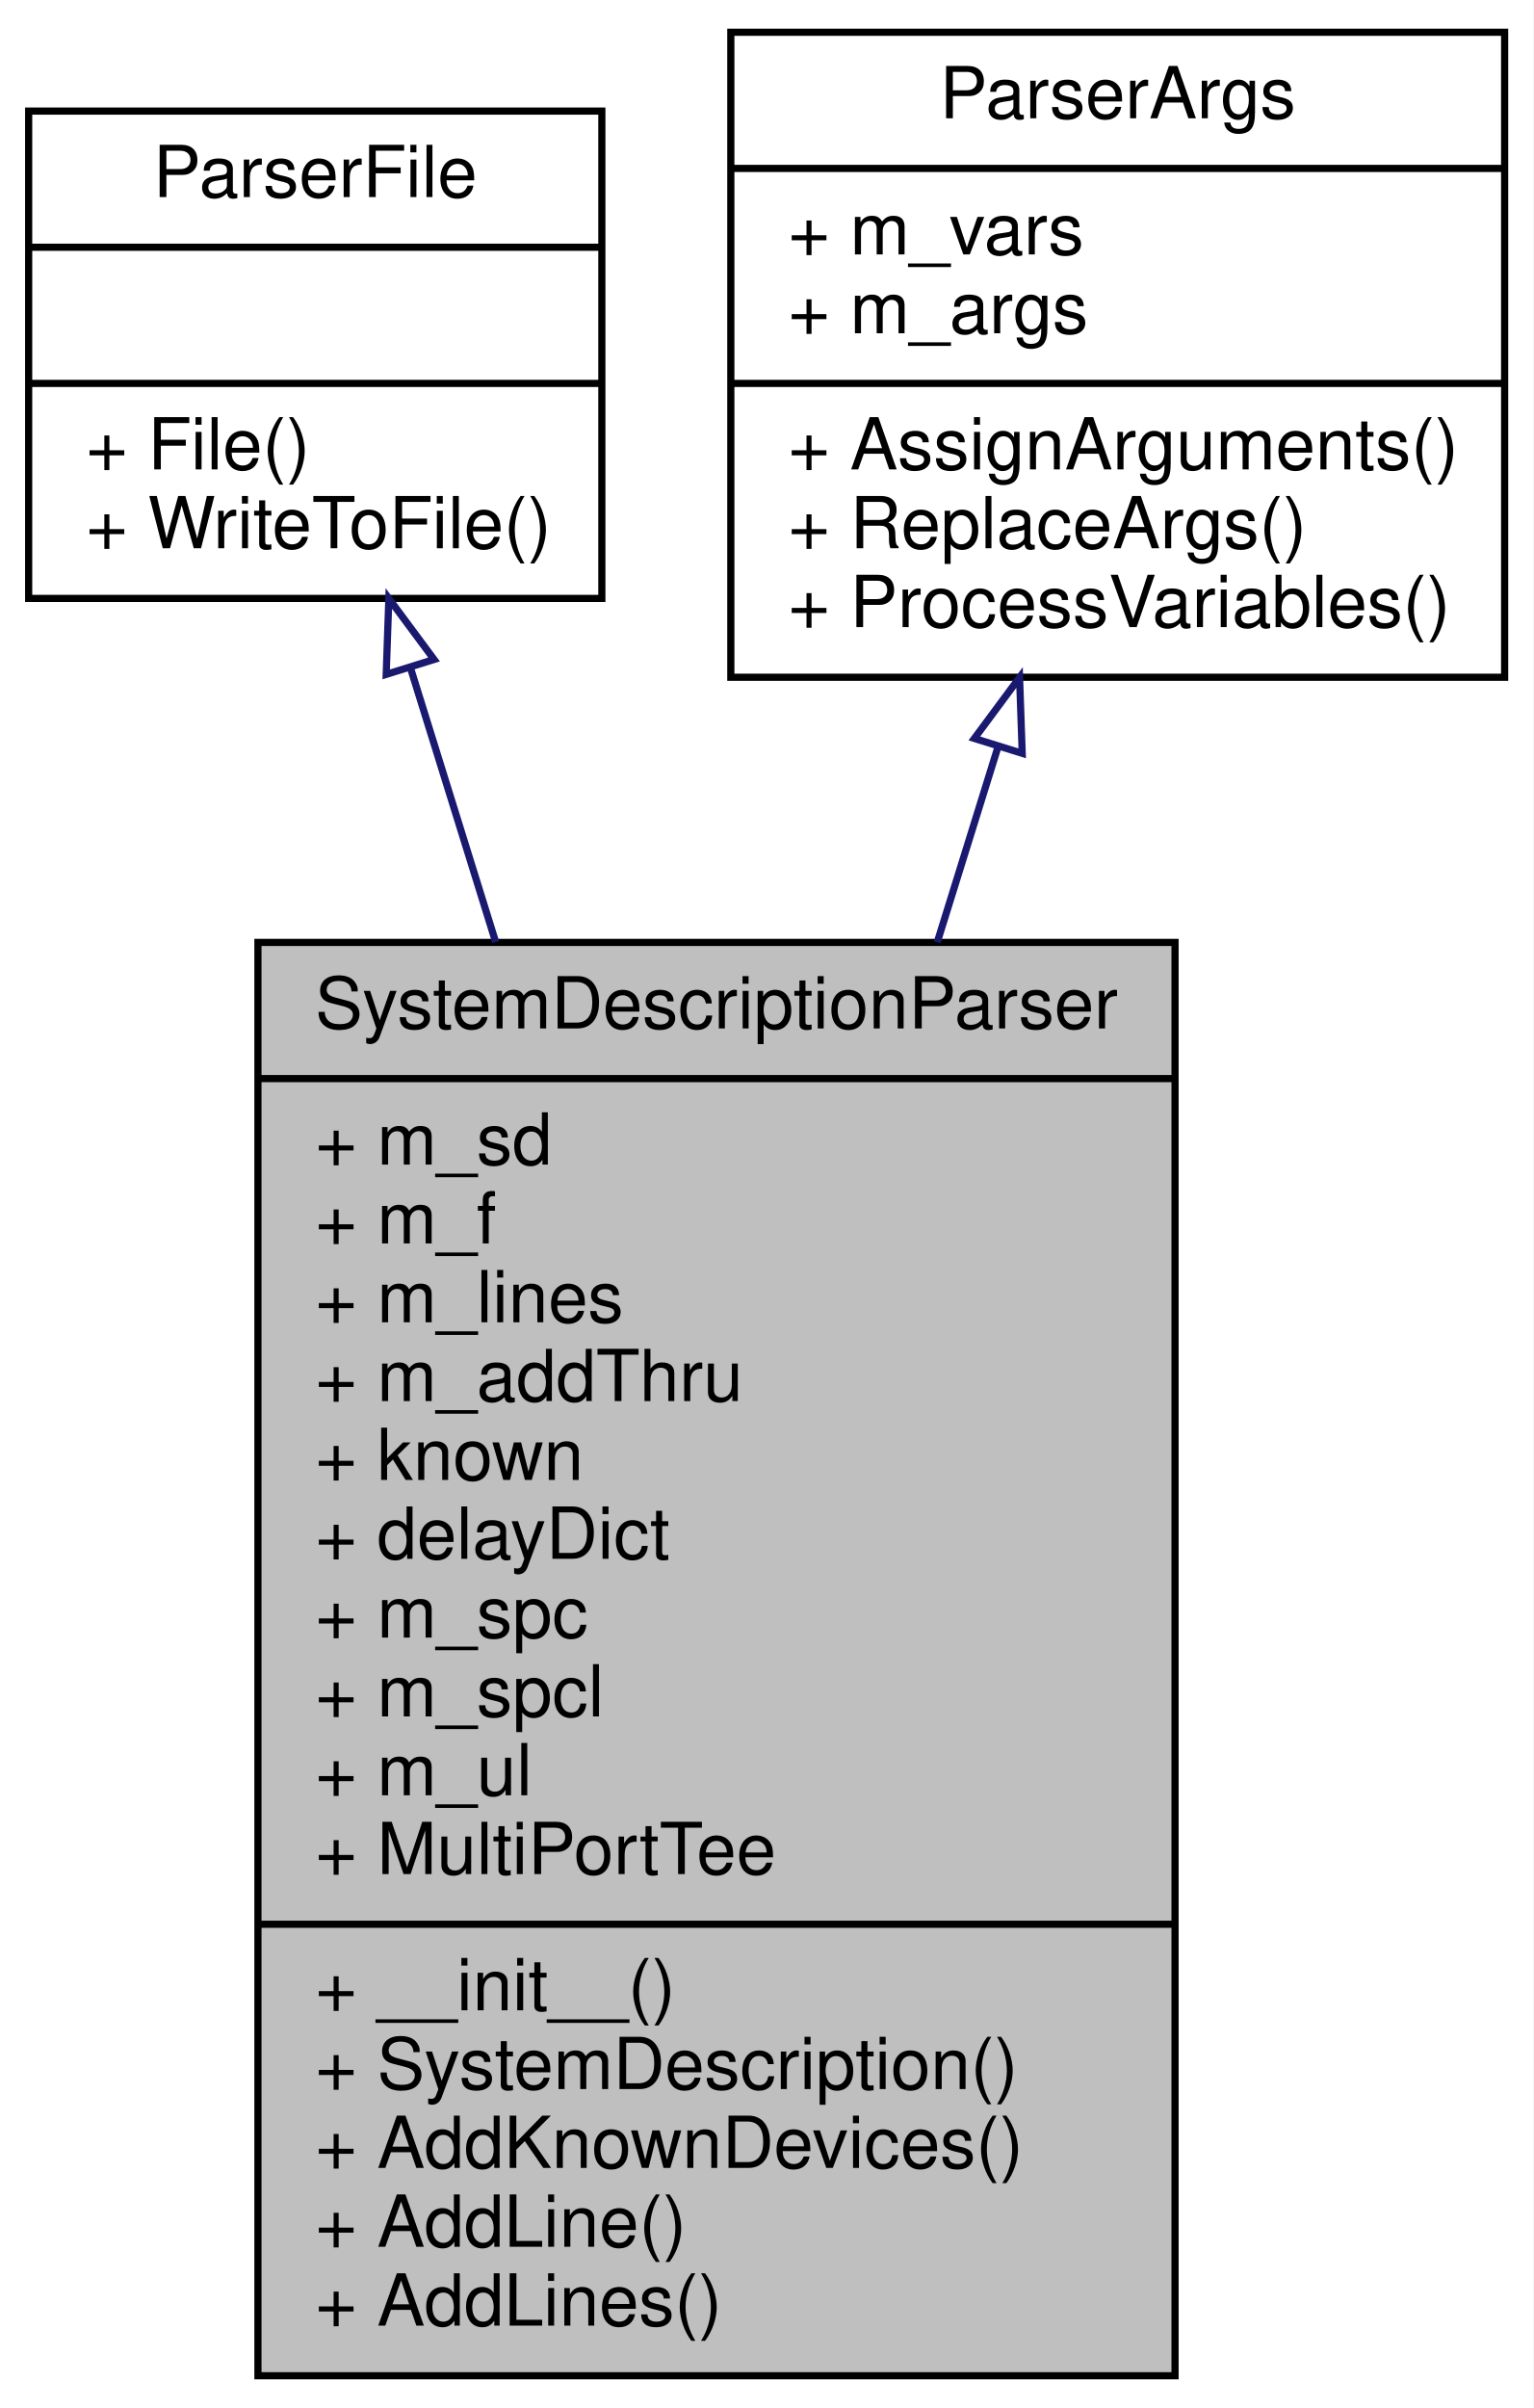
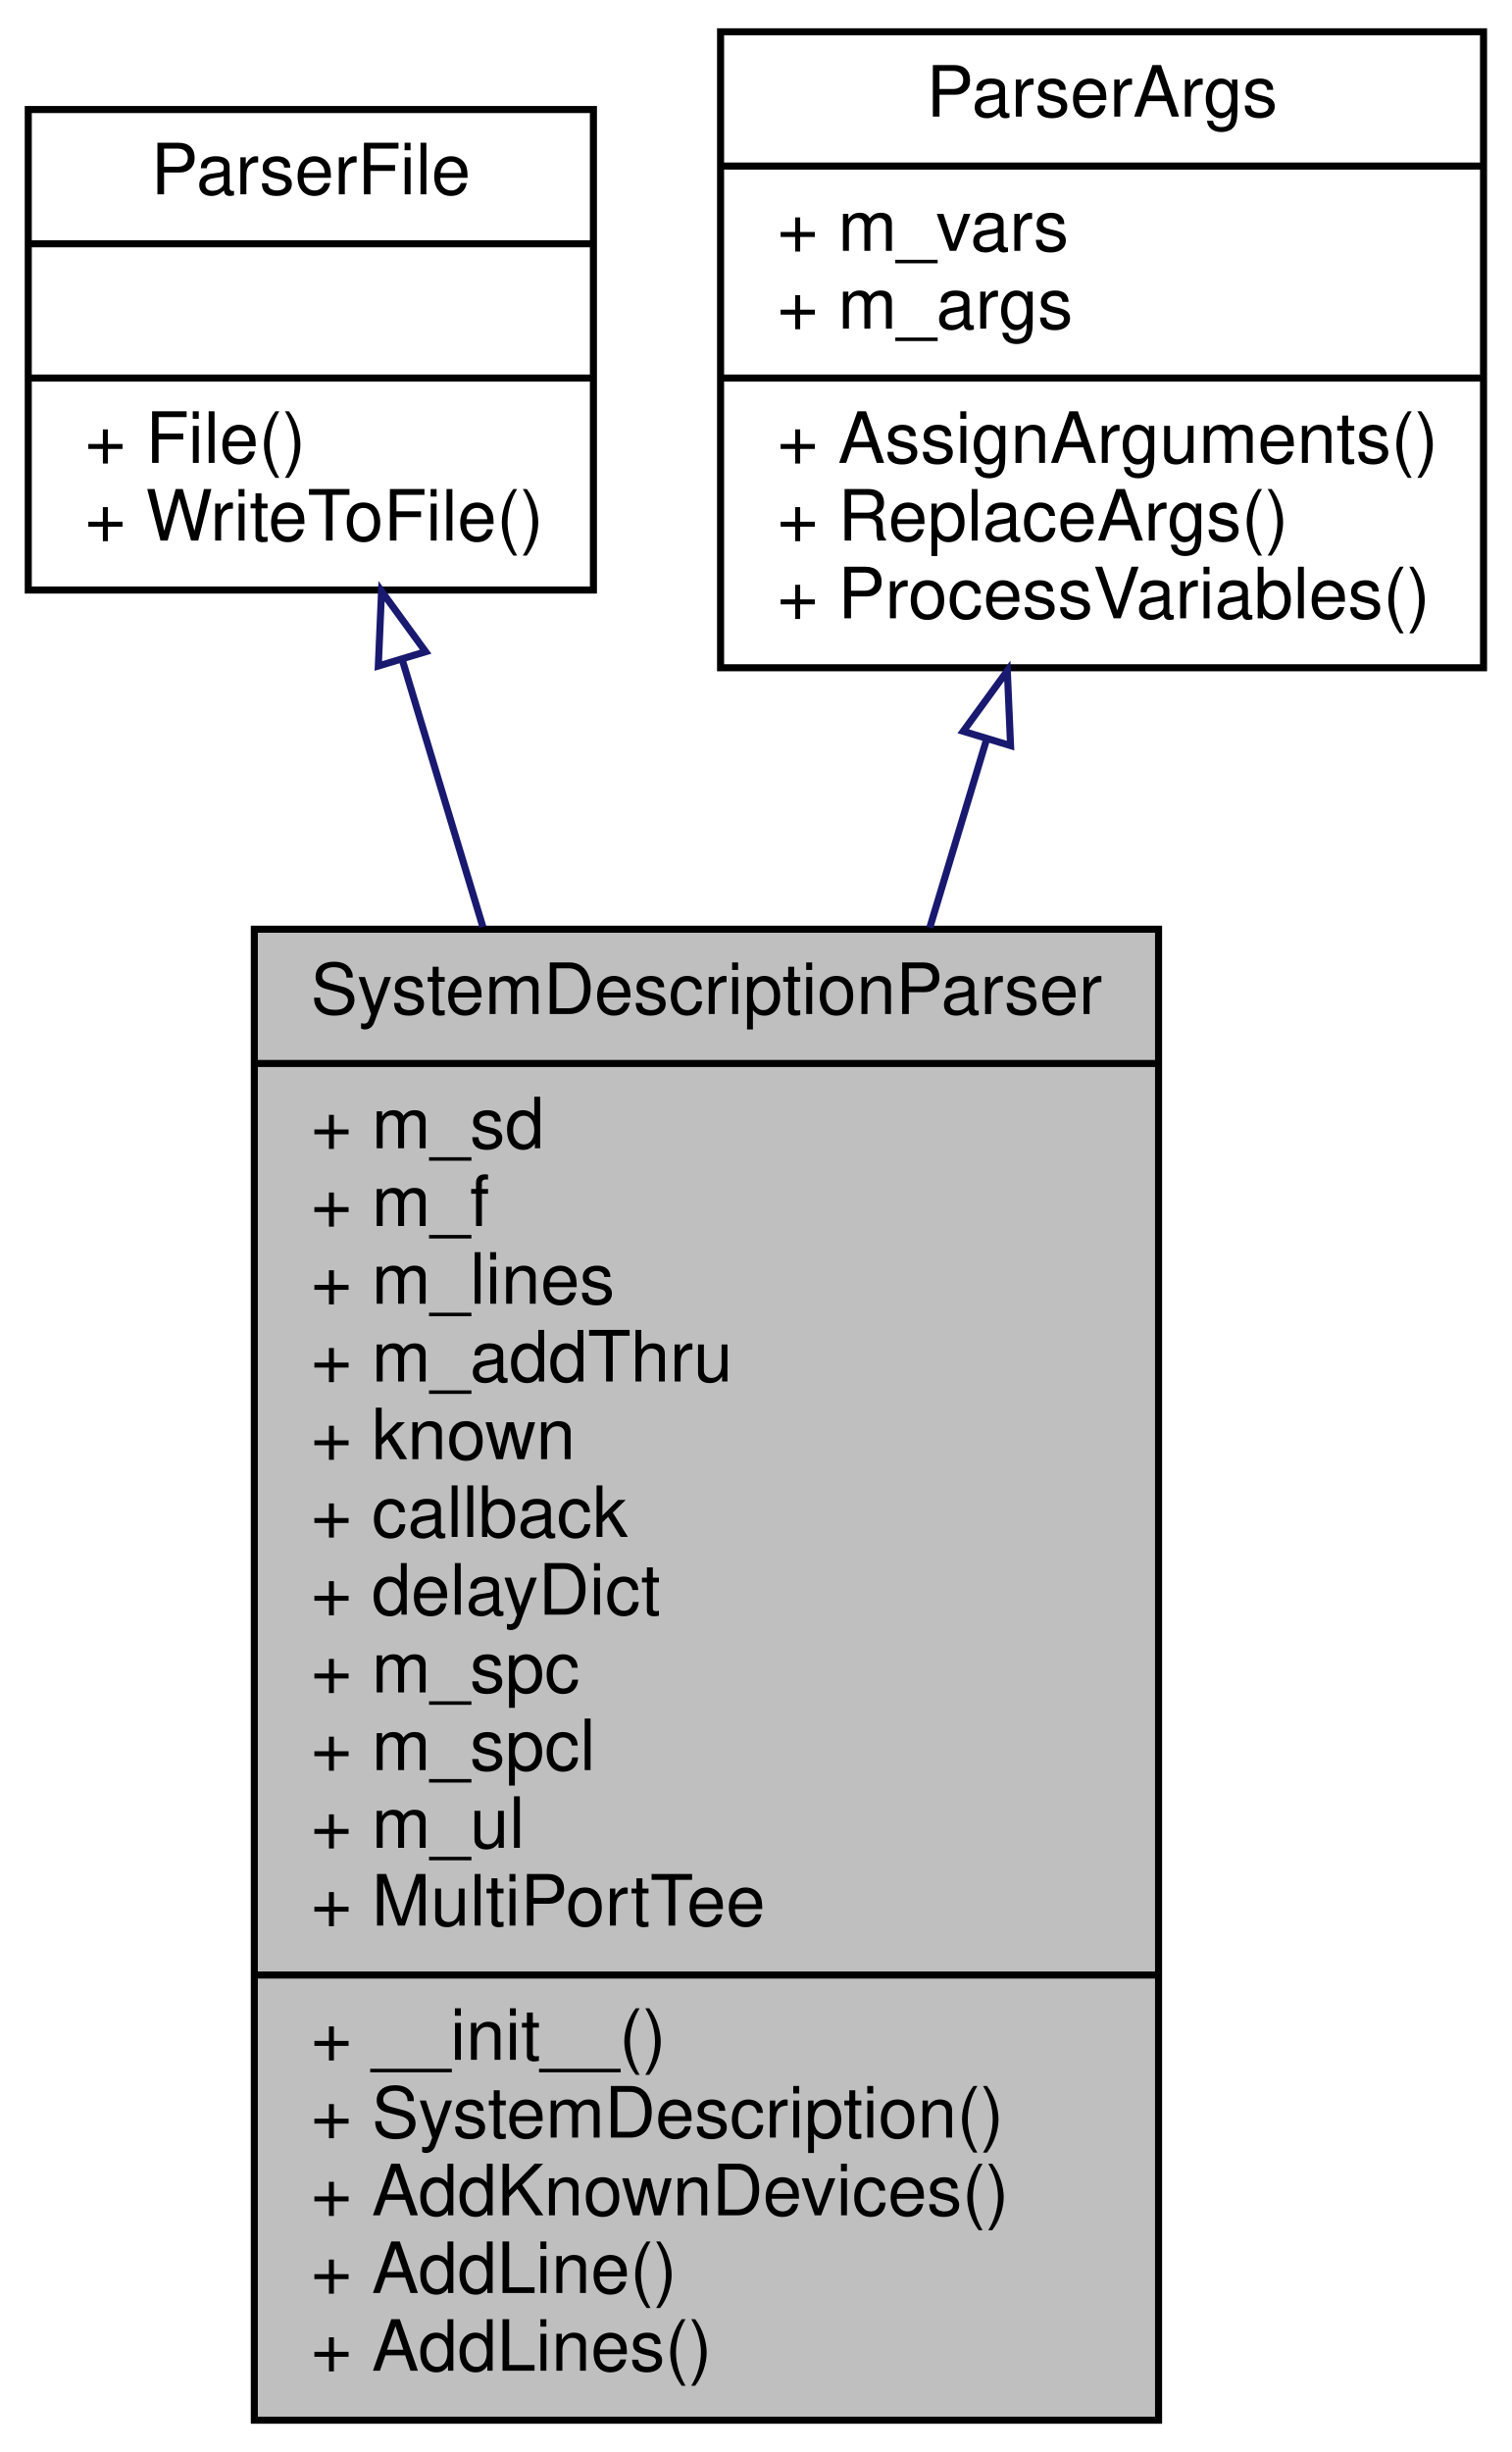
- <svg xmlns="http://www.w3.org/2000/svg" xmlns:xlink="http://www.w3.org/1999/xlink" width="214pt" height="336pt" viewBox="0.00 0.00 214.00 336.00">
-   <g id="graph0" class="graph" transform="scale(1 1) rotate(0) translate(4 332)">
-     <polygon fill="white" stroke="transparent" points="-4,4 -4,-332 210,-332 210,4 -4,4" />
+ <svg xmlns="http://www.w3.org/2000/svg" xmlns:xlink="http://www.w3.org/1999/xlink" width="214pt" height="347pt" viewBox="0.00 0.00 214.00 347.00">
+   <g id="graph0" class="graph" transform="scale(1 1) rotate(0) translate(4 343)">
+     <polygon fill="white" stroke="transparent" points="-4,4 -4,-343 210,-343 210,4 -4,4" />
    <g id="node1" class="node">
      <g id="a_node1">
        <a xlink:title="Parses netlists and produces system descriptions.">
-           <polygon fill="#bfbfbf" stroke="black" points="32,-0.5 32,-200.5 160,-200.5 160,-0.5 32,-0.5" />
-           <text text-anchor="middle" x="96" y="-188.5" font-family="Helvetica,sans-Serif" font-size="10.00">SystemDescriptionParser</text>
-           <polyline fill="none" stroke="black" points="32,-181.5 160,-181.5 " />
-           <text text-anchor="start" x="40" y="-169.5" font-family="Helvetica,sans-Serif" font-size="10.00">+ m_sd</text>
-           <text text-anchor="start" x="40" y="-158.5" font-family="Helvetica,sans-Serif" font-size="10.00">+ m_f</text>
-           <text text-anchor="start" x="40" y="-147.5" font-family="Helvetica,sans-Serif" font-size="10.00">+ m_lines</text>
-           <text text-anchor="start" x="40" y="-136.5" font-family="Helvetica,sans-Serif" font-size="10.00">+ m_addThru</text>
-           <text text-anchor="start" x="40" y="-125.5" font-family="Helvetica,sans-Serif" font-size="10.00">+ known</text>
+           <polygon fill="#bfbfbf" stroke="black" points="32,-0.5 32,-211.5 160,-211.5 160,-0.5 32,-0.5" />
+           <text text-anchor="middle" x="96" y="-199.5" font-family="Helvetica,sans-Serif" font-size="10.00">SystemDescriptionParser</text>
+           <polyline fill="none" stroke="black" points="32,-192.5 160,-192.5 " />
+           <text text-anchor="start" x="40" y="-180.5" font-family="Helvetica,sans-Serif" font-size="10.00">+ m_sd</text>
+           <text text-anchor="start" x="40" y="-169.5" font-family="Helvetica,sans-Serif" font-size="10.00">+ m_f</text>
+           <text text-anchor="start" x="40" y="-158.5" font-family="Helvetica,sans-Serif" font-size="10.00">+ m_lines</text>
+           <text text-anchor="start" x="40" y="-147.5" font-family="Helvetica,sans-Serif" font-size="10.00">+ m_addThru</text>
+           <text text-anchor="start" x="40" y="-136.5" font-family="Helvetica,sans-Serif" font-size="10.00">+ known</text>
+           <text text-anchor="start" x="40" y="-125.5" font-family="Helvetica,sans-Serif" font-size="10.00">+ callback</text>
          <text text-anchor="start" x="40" y="-114.5" font-family="Helvetica,sans-Serif" font-size="10.00">+ delayDict</text>
          <text text-anchor="start" x="40" y="-103.5" font-family="Helvetica,sans-Serif" font-size="10.00">+ m_spc</text>
          <text text-anchor="start" x="40" y="-92.5" font-family="Helvetica,sans-Serif" font-size="10.00">+ m_spcl</text>
          <text text-anchor="start" x="40" y="-81.5" font-family="Helvetica,sans-Serif" font-size="10.00">+ m_ul</text>
          <text text-anchor="start" x="40" y="-70.5" font-family="Helvetica,sans-Serif" font-size="10.00">+ MultiPortTee</text>
          <polyline fill="none" stroke="black" points="32,-63.5 160,-63.5 " />
          <text text-anchor="start" x="40" y="-51.5" font-family="Helvetica,sans-Serif" font-size="10.00">+ __init__()</text>
          <text text-anchor="start" x="40" y="-40.5" font-family="Helvetica,sans-Serif" font-size="10.00">+ SystemDescription()</text>
          <text text-anchor="start" x="40" y="-29.5" font-family="Helvetica,sans-Serif" font-size="10.00">+ AddKnownDevices()</text>
          <text text-anchor="start" x="40" y="-18.5" font-family="Helvetica,sans-Serif" font-size="10.00">+ AddLine()</text>
          <text text-anchor="start" x="40" y="-7.5" font-family="Helvetica,sans-Serif" font-size="10.00">+ AddLines()</text>
        </a>
      </g>
    </g>
    <g id="node2" class="node">
      <g id="a_node2">
        <a xlink:href="classSignalIntegrity_1_1Lib_1_1Parsers_1_1ParserFile_1_1ParserFile.xhtml" target="_top" xlink:title="file handling base class for parsers">
-           <polygon fill="white" stroke="black" points="0,-248.5 0,-316.5 80,-316.5 80,-248.5 0,-248.5" />
-           <text text-anchor="middle" x="40" y="-304.5" font-family="Helvetica,sans-Serif" font-size="10.00">ParserFile</text>
-           <polyline fill="none" stroke="black" points="0,-297.5 80,-297.5 " />
-           <text text-anchor="middle" x="40" y="-285.5" font-family="Helvetica,sans-Serif" font-size="10.00"> </text>
-           <polyline fill="none" stroke="black" points="0,-278.5 80,-278.5 " />
-           <text text-anchor="start" x="8" y="-266.5" font-family="Helvetica,sans-Serif" font-size="10.00">+ File()</text>
-           <text text-anchor="start" x="8" y="-255.5" font-family="Helvetica,sans-Serif" font-size="10.00">+ WriteToFile()</text>
+           <polygon fill="white" stroke="black" points="0,-259.5 0,-327.5 80,-327.5 80,-259.5 0,-259.5" />
+           <text text-anchor="middle" x="40" y="-315.5" font-family="Helvetica,sans-Serif" font-size="10.00">ParserFile</text>
+           <polyline fill="none" stroke="black" points="0,-308.5 80,-308.5 " />
+           <text text-anchor="middle" x="40" y="-296.5" font-family="Helvetica,sans-Serif" font-size="10.00"> </text>
+           <polyline fill="none" stroke="black" points="0,-289.5 80,-289.5 " />
+           <text text-anchor="start" x="8" y="-277.5" font-family="Helvetica,sans-Serif" font-size="10.00">+ File()</text>
+           <text text-anchor="start" x="8" y="-266.5" font-family="Helvetica,sans-Serif" font-size="10.00">+ WriteToFile()</text>
        </a>
      </g>
    </g>
    <g id="edge1" class="edge">
-       <path fill="none" stroke="midnightblue" d="M53.33,-238.67C56.95,-227.03 61.02,-213.92 65.18,-200.55" />
-       <polygon fill="none" stroke="midnightblue" points="49.9,-237.9 50.27,-248.49 56.58,-239.98 49.9,-237.9" />
+       <path fill="none" stroke="midnightblue" d="M52.94,-249.63C56.42,-238.12 60.33,-225.15 64.35,-211.84" />
+       <polygon fill="none" stroke="midnightblue" points="49.55,-248.75 50.01,-259.34 56.25,-250.77 49.55,-248.75" />
    </g>
    <g id="node3" class="node">
      <g id="a_node3">
        <a xlink:href="classSignalIntegrity_1_1Lib_1_1Parsers_1_1ParserArgs_1_1ParserArgs.xhtml" target="_top" xlink:title="argument handling base class for parsers">
-           <polygon fill="white" stroke="black" points="98,-237.5 98,-327.5 206,-327.5 206,-237.5 98,-237.5" />
-           <text text-anchor="middle" x="152" y="-315.5" font-family="Helvetica,sans-Serif" font-size="10.00">ParserArgs</text>
-           <polyline fill="none" stroke="black" points="98,-308.5 206,-308.5 " />
-           <text text-anchor="start" x="106" y="-296.5" font-family="Helvetica,sans-Serif" font-size="10.00">+ m_vars</text>
-           <text text-anchor="start" x="106" y="-285.5" font-family="Helvetica,sans-Serif" font-size="10.00">+ m_args</text>
-           <polyline fill="none" stroke="black" points="98,-278.5 206,-278.5 " />
-           <text text-anchor="start" x="106" y="-266.5" font-family="Helvetica,sans-Serif" font-size="10.00">+ AssignArguments()</text>
-           <text text-anchor="start" x="106" y="-255.5" font-family="Helvetica,sans-Serif" font-size="10.00">+ ReplaceArgs()</text>
-           <text text-anchor="start" x="106" y="-244.5" font-family="Helvetica,sans-Serif" font-size="10.00">+ ProcessVariables()</text>
+           <polygon fill="white" stroke="black" points="98,-248.5 98,-338.5 206,-338.5 206,-248.5 98,-248.5" />
+           <text text-anchor="middle" x="152" y="-326.5" font-family="Helvetica,sans-Serif" font-size="10.00">ParserArgs</text>
+           <polyline fill="none" stroke="black" points="98,-319.5 206,-319.5 " />
+           <text text-anchor="start" x="106" y="-307.5" font-family="Helvetica,sans-Serif" font-size="10.00">+ m_vars</text>
+           <text text-anchor="start" x="106" y="-296.5" font-family="Helvetica,sans-Serif" font-size="10.00">+ m_args</text>
+           <polyline fill="none" stroke="black" points="98,-289.5 206,-289.5 " />
+           <text text-anchor="start" x="106" y="-277.5" font-family="Helvetica,sans-Serif" font-size="10.00">+ AssignArguments()</text>
+           <text text-anchor="start" x="106" y="-266.5" font-family="Helvetica,sans-Serif" font-size="10.00">+ ReplaceArgs()</text>
+           <text text-anchor="start" x="106" y="-255.5" font-family="Helvetica,sans-Serif" font-size="10.00">+ ProcessVariables()</text>
        </a>
      </g>
    </g>
    <g id="edge2" class="edge">
-       <path fill="none" stroke="midnightblue" d="M135.32,-227.88C132.61,-219.17 129.73,-209.91 126.81,-200.52" />
-       <polygon fill="none" stroke="midnightblue" points="131.99,-228.96 138.3,-237.47 138.67,-226.88 131.99,-228.96" />
+       <path fill="none" stroke="midnightblue" d="M135.66,-238.38C133.1,-229.9 130.38,-220.9 127.62,-211.74" />
+       <polygon fill="none" stroke="midnightblue" points="132.35,-239.51 138.59,-248.07 139.05,-237.48 132.35,-239.51" />
    </g>
  </g>
</svg>
